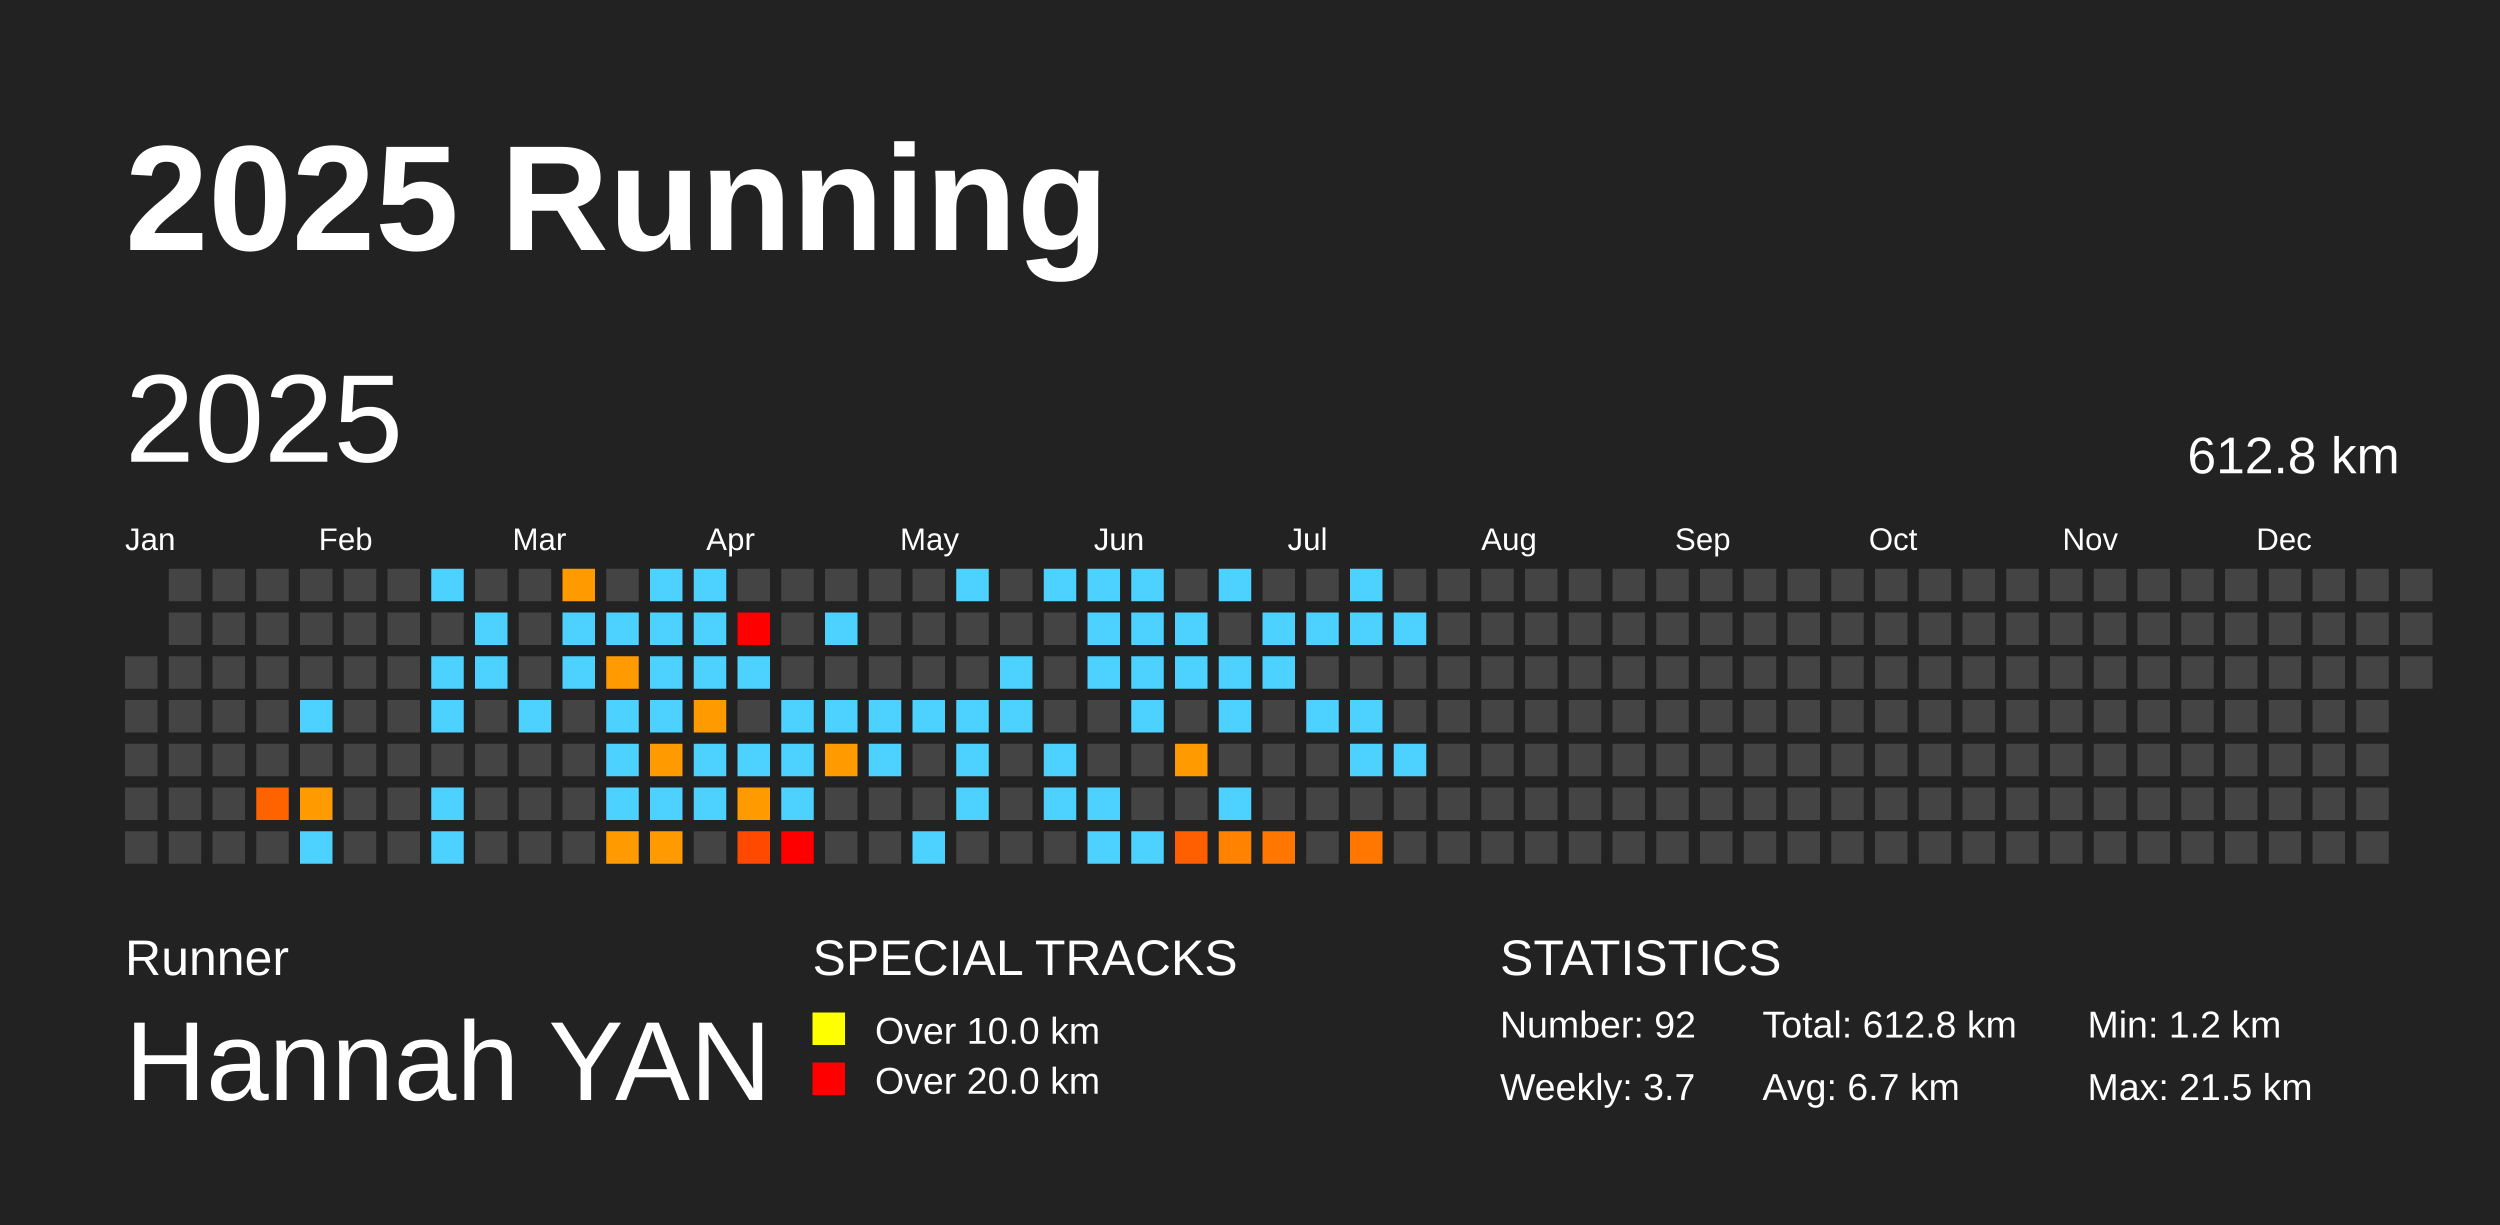
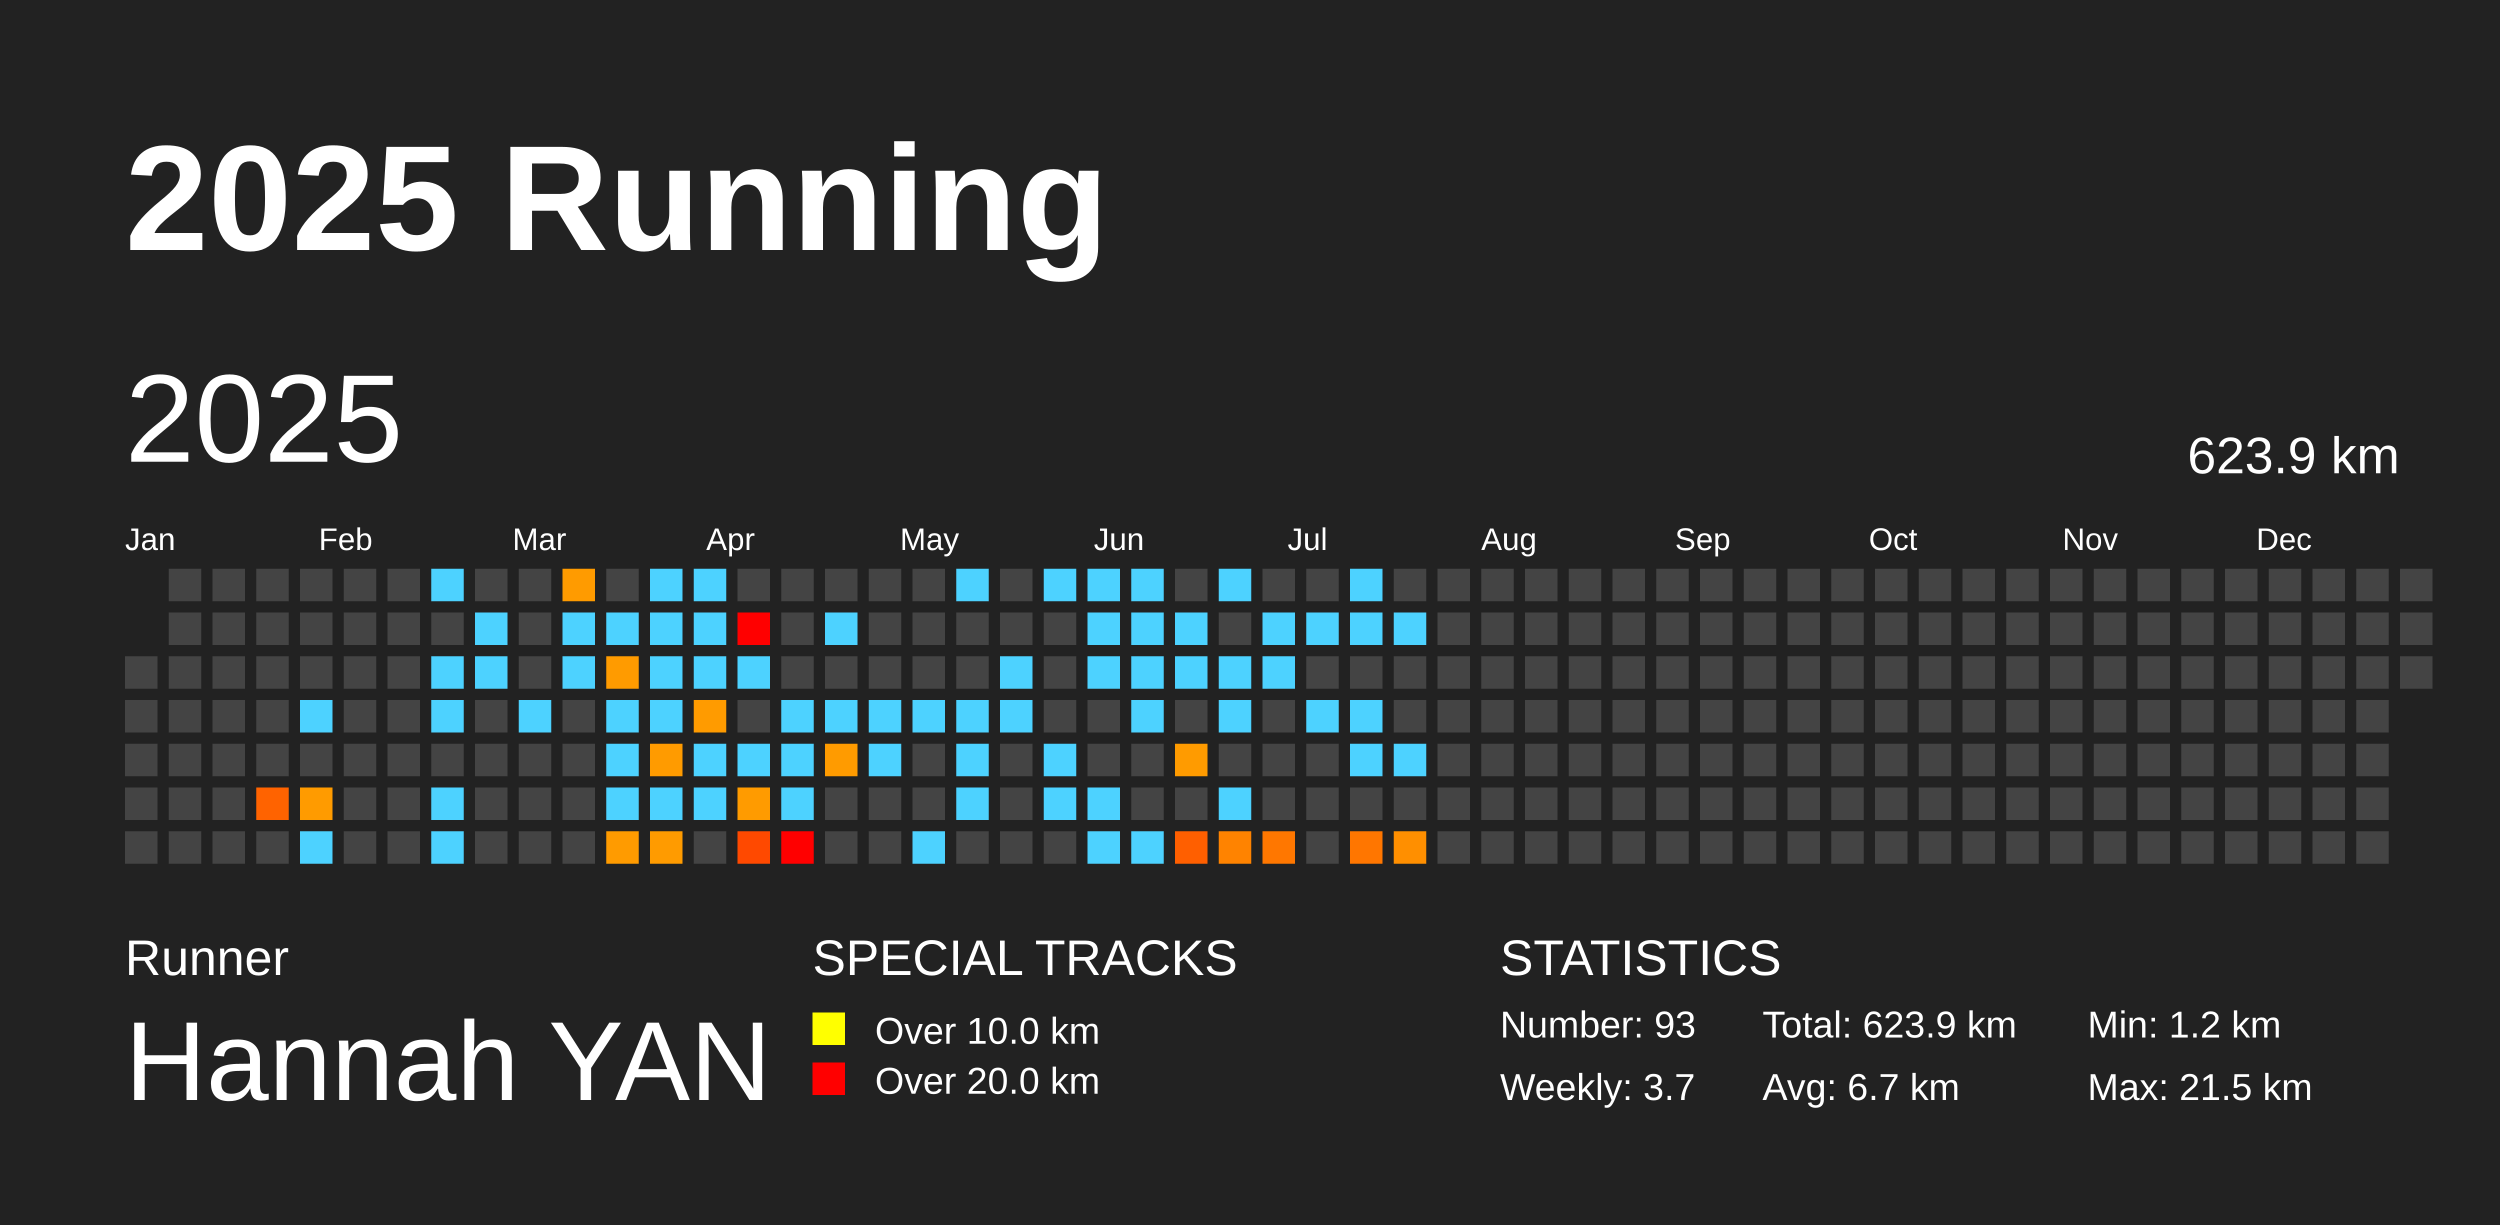
<svg xmlns="http://www.w3.org/2000/svg" baseProfile="full" height="98mm" version="1.1" viewBox="0,0,200,98" width="200mm">
  <defs />
  <rect fill="#222222" height="98" width="200" x="0" y="0" />
  <text fill="#FFFFFF" style="font-size:12px; font-family:Arial; font-weight:bold;" x="10" y="20">2025 Running</text>
  <text fill="#FFFFFF" style="font-size:4px; font-family:Arial" x="10" y="78">Runner</text>
  <text fill="#FFFFFF" style="font-size:9px; font-family:Arial" x="10" y="88">Hannah YAN</text>
  <text fill="#FFFFFF" style="font-size:4px; font-family:Arial" x="65" y="78">SPECIAL TRACKS</text>
  <rect fill="yellow" height="2.6" width="2.6" x="65" y="81" />
  <text fill="#FFFFFF" style="font-size:3px; font-family:Arial" x="70" y="83.5">Over 10.0 km</text>
  <rect fill="red" height="2.6" width="2.6" x="65" y="85" />
  <text fill="#FFFFFF" style="font-size:3px; font-family:Arial" x="70" y="87.5">Over 20.0 km</text>
  <text fill="#FFFFFF" style="font-size:4px; font-family:Arial" x="120" y="78">STATISTICS</text>
-   <text fill="#FFFFFF" style="font-size:3px; font-family:Arial" x="120" y="83">Number: 92</text>
+   <text fill="#FFFFFF" style="font-size:3px; font-family:Arial" x="120" y="83">Number: 93</text>
  <text fill="#FFFFFF" style="font-size:3px; font-family:Arial" x="120" y="88">Weekly: 3.7</text>
-   <text fill="#FFFFFF" style="font-size:3px; font-family:Arial" x="141" y="83">Total: 612.8 km</text>
+   <text fill="#FFFFFF" style="font-size:3px; font-family:Arial" x="141" y="83">Total: 623.9 km</text>
  <text fill="#FFFFFF" style="font-size:3px; font-family:Arial" x="141" y="88">Avg: 6.7 km</text>
  <text fill="#FFFFFF" style="font-size:3px; font-family:Arial" x="167" y="83">Min: 1.2 km</text>
  <text fill="#FFFFFF" style="font-size:3px; font-family:Arial" x="167" y="88">Max: 21.5 km</text>
  <text dominant-baseline="hanging" fill="#FFFFFF" style="font-size:10.0px; font-family:Arial;" x="10" y="30">2025</text>
-   <text dominant-baseline="hanging" fill="#FFFFFF" style="font-size:4.125px; font-family:Arial;" x="175" y="35">612.8 km</text>
+   <text dominant-baseline="hanging" fill="#FFFFFF" style="font-size:4.125px; font-family:Arial;" x="175" y="35">623.9 km</text>
  <text fill="#FFFFFF" style="font-size:2.5px; font-family:Arial" x="10.0" y="44">Jan</text>
  <text fill="#FFFFFF" style="font-size:2.5px; font-family:Arial" x="25.5" y="44">Feb</text>
  <text fill="#FFFFFF" style="font-size:2.5px; font-family:Arial" x="41.0" y="44">Mar</text>
  <text fill="#FFFFFF" style="font-size:2.5px; font-family:Arial" x="56.5" y="44">Apr</text>
  <text fill="#FFFFFF" style="font-size:2.5px; font-family:Arial" x="72.0" y="44">May</text>
  <text fill="#FFFFFF" style="font-size:2.5px; font-family:Arial" x="87.5" y="44">Jun</text>
  <text fill="#FFFFFF" style="font-size:2.5px; font-family:Arial" x="103.0" y="44">Jul</text>
  <text fill="#FFFFFF" style="font-size:2.5px; font-family:Arial" x="118.5" y="44">Aug</text>
  <text fill="#FFFFFF" style="font-size:2.5px; font-family:Arial" x="134.0" y="44">Sep</text>
  <text fill="#FFFFFF" style="font-size:2.5px; font-family:Arial" x="149.5" y="44">Oct</text>
  <text fill="#FFFFFF" style="font-size:2.5px; font-family:Arial" x="165.0" y="44">Nov</text>
  <text fill="#FFFFFF" style="font-size:2.5px; font-family:Arial" x="180.5" y="44">Dec</text>
  <rect fill="#444444" height="2.6" width="2.6" x="10.0" y="52.5" />
  <rect fill="#444444" height="2.6" width="2.6" x="10.0" y="56.0" />
  <rect fill="#444444" height="2.6" width="2.6" x="10.0" y="59.5" />
  <rect fill="#444444" height="2.6" width="2.6" x="10.0" y="63.0" />
  <rect fill="#444444" height="2.6" width="2.6" x="10.0" y="66.5" />
  <rect fill="#444444" height="2.6" width="2.6" x="13.5" y="45.5" />
  <rect fill="#444444" height="2.6" width="2.6" x="13.5" y="49.0" />
  <rect fill="#444444" height="2.6" width="2.6" x="13.5" y="52.5" />
  <rect fill="#444444" height="2.6" width="2.6" x="13.5" y="56.0" />
  <rect fill="#444444" height="2.6" width="2.6" x="13.5" y="59.5" />
  <rect fill="#444444" height="2.6" width="2.6" x="13.5" y="63.0" />
  <rect fill="#444444" height="2.6" width="2.6" x="13.5" y="66.5" />
  <rect fill="#444444" height="2.6" width="2.6" x="17.0" y="45.5" />
  <rect fill="#444444" height="2.6" width="2.6" x="17.0" y="49.0" />
  <rect fill="#444444" height="2.6" width="2.6" x="17.0" y="52.5" />
  <rect fill="#444444" height="2.6" width="2.6" x="17.0" y="56.0" />
  <rect fill="#444444" height="2.6" width="2.6" x="17.0" y="59.5" />
  <rect fill="#444444" height="2.6" width="2.6" x="17.0" y="63.0" />
  <rect fill="#444444" height="2.6" width="2.6" x="17.0" y="66.5" />
  <rect fill="#444444" height="2.6" width="2.6" x="20.5" y="45.5" />
  <rect fill="#444444" height="2.6" width="2.6" x="20.5" y="49.0" />
  <rect fill="#444444" height="2.6" width="2.6" x="20.5" y="52.5" />
  <rect fill="#444444" height="2.6" width="2.6" x="20.5" y="56.0" />
  <rect fill="#444444" height="2.6" width="2.6" x="20.5" y="59.5" />
  <rect fill="#ff6300" height="2.6" width="2.6" x="20.5" y="63.0" />
  <rect fill="#444444" height="2.6" width="2.6" x="20.5" y="66.5" />
  <rect fill="#444444" height="2.6" width="2.6" x="24.0" y="45.5" />
  <rect fill="#444444" height="2.6" width="2.6" x="24.0" y="49.0" />
  <rect fill="#444444" height="2.6" width="2.6" x="24.0" y="52.5" />
  <rect fill="#4dd2ff" height="2.6" width="2.6" x="24.0" y="56.0" />
  <rect fill="#444444" height="2.6" width="2.6" x="24.0" y="59.5" />
  <rect fill="#ff9b00" height="2.6" width="2.6" x="24.0" y="63.0" />
  <rect fill="#4dd2ff" height="2.6" width="2.6" x="24.0" y="66.5" />
  <rect fill="#444444" height="2.6" width="2.6" x="27.5" y="45.5" />
  <rect fill="#444444" height="2.6" width="2.6" x="27.5" y="49.0" />
  <rect fill="#444444" height="2.6" width="2.6" x="27.5" y="52.5" />
  <rect fill="#444444" height="2.6" width="2.6" x="27.5" y="56.0" />
  <rect fill="#444444" height="2.6" width="2.6" x="27.5" y="59.5" />
  <rect fill="#444444" height="2.6" width="2.6" x="27.5" y="63.0" />
  <rect fill="#444444" height="2.6" width="2.6" x="27.5" y="66.5" />
  <rect fill="#444444" height="2.6" width="2.6" x="31.0" y="45.5" />
  <rect fill="#444444" height="2.6" width="2.6" x="31.0" y="49.0" />
  <rect fill="#444444" height="2.6" width="2.6" x="31.0" y="52.5" />
  <rect fill="#444444" height="2.6" width="2.6" x="31.0" y="56.0" />
  <rect fill="#444444" height="2.6" width="2.6" x="31.0" y="59.5" />
  <rect fill="#444444" height="2.6" width="2.6" x="31.0" y="63.0" />
  <rect fill="#444444" height="2.6" width="2.6" x="31.0" y="66.5" />
  <rect fill="#4dd2ff" height="2.6" width="2.6" x="34.5" y="45.5" />
  <rect fill="#444444" height="2.6" width="2.6" x="34.5" y="49.0" />
  <rect fill="#4dd2ff" height="2.6" width="2.6" x="34.5" y="52.5" />
  <rect fill="#4dd2ff" height="2.6" width="2.6" x="34.5" y="56.0" />
  <rect fill="#444444" height="2.6" width="2.6" x="34.5" y="59.5" />
  <rect fill="#4dd2ff" height="2.6" width="2.6" x="34.5" y="63.0" />
  <rect fill="#4dd2ff" height="2.6" width="2.6" x="34.5" y="66.5" />
  <rect fill="#444444" height="2.6" width="2.6" x="38.0" y="45.5" />
  <rect fill="#4dd2ff" height="2.6" width="2.6" x="38.0" y="49.0" />
  <rect fill="#4dd2ff" height="2.6" width="2.6" x="38.0" y="52.5" />
  <rect fill="#444444" height="2.6" width="2.6" x="38.0" y="56.0" />
  <rect fill="#444444" height="2.6" width="2.6" x="38.0" y="59.5" />
  <rect fill="#444444" height="2.6" width="2.6" x="38.0" y="63.0" />
  <rect fill="#444444" height="2.6" width="2.6" x="38.0" y="66.5" />
  <rect fill="#444444" height="2.6" width="2.6" x="41.5" y="45.5" />
  <rect fill="#444444" height="2.6" width="2.6" x="41.5" y="49.0" />
  <rect fill="#444444" height="2.6" width="2.6" x="41.5" y="52.5" />
  <rect fill="#4dd2ff" height="2.6" width="2.6" x="41.5" y="56.0" />
  <rect fill="#444444" height="2.6" width="2.6" x="41.5" y="59.5" />
  <rect fill="#444444" height="2.6" width="2.6" x="41.5" y="63.0" />
  <rect fill="#444444" height="2.6" width="2.6" x="41.5" y="66.5" />
  <rect fill="#ff9b00" height="2.6" width="2.6" x="45.0" y="45.5" />
  <rect fill="#4dd2ff" height="2.6" width="2.6" x="45.0" y="49.0" />
  <rect fill="#4dd2ff" height="2.6" width="2.6" x="45.0" y="52.5" />
  <rect fill="#444444" height="2.6" width="2.6" x="45.0" y="56.0" />
  <rect fill="#444444" height="2.6" width="2.6" x="45.0" y="59.5" />
  <rect fill="#444444" height="2.6" width="2.6" x="45.0" y="63.0" />
  <rect fill="#444444" height="2.6" width="2.6" x="45.0" y="66.5" />
  <rect fill="#444444" height="2.6" width="2.6" x="48.5" y="45.5" />
  <rect fill="#4dd2ff" height="2.6" width="2.6" x="48.5" y="49.0" />
  <rect fill="#ff9b00" height="2.6" width="2.6" x="48.5" y="52.5" />
  <rect fill="#4dd2ff" height="2.6" width="2.6" x="48.5" y="56.0" />
  <rect fill="#4dd2ff" height="2.6" width="2.6" x="48.5" y="59.5" />
  <rect fill="#4dd2ff" height="2.6" width="2.6" x="48.5" y="63.0" />
  <rect fill="#ff9b00" height="2.6" width="2.6" x="48.5" y="66.5" />
  <rect fill="#4dd2ff" height="2.6" width="2.6" x="52.0" y="45.5" />
  <rect fill="#4dd2ff" height="2.6" width="2.6" x="52.0" y="49.0" />
  <rect fill="#4dd2ff" height="2.6" width="2.6" x="52.0" y="52.5" />
  <rect fill="#4dd2ff" height="2.6" width="2.6" x="52.0" y="56.0" />
  <rect fill="#ff9b00" height="2.6" width="2.6" x="52.0" y="59.5" />
  <rect fill="#4dd2ff" height="2.6" width="2.6" x="52.0" y="63.0" />
  <rect fill="#ff9b00" height="2.6" width="2.6" x="52.0" y="66.5" />
  <rect fill="#4dd2ff" height="2.6" width="2.6" x="55.5" y="45.5" />
  <rect fill="#4dd2ff" height="2.6" width="2.6" x="55.5" y="49.0" />
  <rect fill="#4dd2ff" height="2.6" width="2.6" x="55.5" y="52.5" />
  <rect fill="#ff9b00" height="2.6" width="2.6" x="55.5" y="56.0" />
  <rect fill="#4dd2ff" height="2.6" width="2.6" x="55.5" y="59.5" />
  <rect fill="#4dd2ff" height="2.6" width="2.6" x="55.5" y="63.0" />
  <rect fill="#444444" height="2.6" width="2.6" x="55.5" y="66.5" />
  <rect fill="#444444" height="2.6" width="2.6" x="59.0" y="45.5" />
  <rect fill="red" height="2.6" width="2.6" x="59.0" y="49.0" />
  <rect fill="#4dd2ff" height="2.6" width="2.6" x="59.0" y="52.5" />
  <rect fill="#444444" height="2.6" width="2.6" x="59.0" y="56.0" />
  <rect fill="#4dd2ff" height="2.6" width="2.6" x="59.0" y="59.5" />
  <rect fill="#ff9b00" height="2.6" width="2.6" x="59.0" y="63.0" />
  <rect fill="#ff4900" height="2.6" width="2.6" x="59.0" y="66.5" />
  <rect fill="#444444" height="2.6" width="2.6" x="62.5" y="45.5" />
  <rect fill="#444444" height="2.6" width="2.6" x="62.5" y="49.0" />
  <rect fill="#444444" height="2.6" width="2.6" x="62.5" y="52.5" />
  <rect fill="#4dd2ff" height="2.6" width="2.6" x="62.5" y="56.0" />
  <rect fill="#4dd2ff" height="2.6" width="2.6" x="62.5" y="59.5" />
  <rect fill="#4dd2ff" height="2.6" width="2.6" x="62.5" y="63.0" />
  <rect fill="red" height="2.6" width="2.6" x="62.5" y="66.5" />
  <rect fill="#444444" height="2.6" width="2.6" x="66.0" y="45.5" />
  <rect fill="#4dd2ff" height="2.6" width="2.6" x="66.0" y="49.0" />
  <rect fill="#444444" height="2.6" width="2.6" x="66.0" y="52.5" />
  <rect fill="#4dd2ff" height="2.6" width="2.6" x="66.0" y="56.0" />
  <rect fill="#ff9b00" height="2.6" width="2.6" x="66.0" y="59.5" />
  <rect fill="#444444" height="2.6" width="2.6" x="66.0" y="63.0" />
  <rect fill="#444444" height="2.6" width="2.6" x="66.0" y="66.5" />
  <rect fill="#444444" height="2.6" width="2.6" x="69.5" y="45.5" />
  <rect fill="#444444" height="2.6" width="2.6" x="69.5" y="49.0" />
  <rect fill="#444444" height="2.6" width="2.6" x="69.5" y="52.5" />
  <rect fill="#4dd2ff" height="2.6" width="2.6" x="69.5" y="56.0" />
  <rect fill="#4dd2ff" height="2.6" width="2.6" x="69.5" y="59.5" />
  <rect fill="#444444" height="2.6" width="2.6" x="69.5" y="63.0" />
  <rect fill="#444444" height="2.6" width="2.6" x="69.5" y="66.5" />
  <rect fill="#444444" height="2.6" width="2.6" x="73.0" y="45.5" />
  <rect fill="#444444" height="2.6" width="2.6" x="73.0" y="49.0" />
  <rect fill="#444444" height="2.6" width="2.6" x="73.0" y="52.5" />
  <rect fill="#4dd2ff" height="2.6" width="2.6" x="73.0" y="56.0" />
  <rect fill="#444444" height="2.6" width="2.6" x="73.0" y="59.5" />
  <rect fill="#444444" height="2.6" width="2.6" x="73.0" y="63.0" />
  <rect fill="#4dd2ff" height="2.6" width="2.6" x="73.0" y="66.5" />
  <rect fill="#4dd2ff" height="2.6" width="2.6" x="76.5" y="45.5" />
  <rect fill="#444444" height="2.6" width="2.6" x="76.5" y="49.0" />
  <rect fill="#444444" height="2.6" width="2.6" x="76.5" y="52.5" />
  <rect fill="#4dd2ff" height="2.6" width="2.6" x="76.5" y="56.0" />
  <rect fill="#4dd2ff" height="2.6" width="2.6" x="76.5" y="59.5" />
  <rect fill="#4dd2ff" height="2.6" width="2.6" x="76.5" y="63.0" />
  <rect fill="#444444" height="2.6" width="2.6" x="76.5" y="66.5" />
  <rect fill="#444444" height="2.6" width="2.6" x="80.0" y="45.5" />
  <rect fill="#444444" height="2.6" width="2.6" x="80.0" y="49.0" />
  <rect fill="#4dd2ff" height="2.6" width="2.6" x="80.0" y="52.5" />
  <rect fill="#4dd2ff" height="2.6" width="2.6" x="80.0" y="56.0" />
  <rect fill="#444444" height="2.6" width="2.6" x="80.0" y="59.5" />
  <rect fill="#444444" height="2.6" width="2.6" x="80.0" y="63.0" />
  <rect fill="#444444" height="2.6" width="2.6" x="80.0" y="66.5" />
  <rect fill="#4dd2ff" height="2.6" width="2.6" x="83.5" y="45.5" />
  <rect fill="#444444" height="2.6" width="2.6" x="83.5" y="49.0" />
  <rect fill="#444444" height="2.6" width="2.6" x="83.5" y="52.5" />
  <rect fill="#444444" height="2.6" width="2.6" x="83.5" y="56.0" />
  <rect fill="#4dd2ff" height="2.6" width="2.6" x="83.5" y="59.5" />
  <rect fill="#4dd2ff" height="2.6" width="2.6" x="83.5" y="63.0" />
  <rect fill="#444444" height="2.6" width="2.6" x="83.5" y="66.5" />
  <rect fill="#4dd2ff" height="2.6" width="2.6" x="87.0" y="45.5" />
  <rect fill="#4dd2ff" height="2.6" width="2.6" x="87.0" y="49.0" />
  <rect fill="#4dd2ff" height="2.6" width="2.6" x="87.0" y="52.5" />
  <rect fill="#444444" height="2.6" width="2.6" x="87.0" y="56.0" />
  <rect fill="#444444" height="2.6" width="2.6" x="87.0" y="59.5" />
  <rect fill="#4dd2ff" height="2.6" width="2.6" x="87.0" y="63.0" />
  <rect fill="#4dd2ff" height="2.6" width="2.6" x="87.0" y="66.5" />
  <rect fill="#4dd2ff" height="2.6" width="2.6" x="90.5" y="45.5" />
  <rect fill="#4dd2ff" height="2.6" width="2.6" x="90.5" y="49.0" />
  <rect fill="#4dd2ff" height="2.6" width="2.6" x="90.5" y="52.5" />
  <rect fill="#4dd2ff" height="2.6" width="2.6" x="90.5" y="56.0" />
  <rect fill="#444444" height="2.6" width="2.6" x="90.5" y="59.5" />
  <rect fill="#444444" height="2.6" width="2.6" x="90.5" y="63.0" />
  <rect fill="#4dd2ff" height="2.6" width="2.6" x="90.5" y="66.5" />
  <rect fill="#444444" height="2.6" width="2.6" x="94.0" y="45.5" />
  <rect fill="#4dd2ff" height="2.6" width="2.6" x="94.0" y="49.0" />
  <rect fill="#4dd2ff" height="2.6" width="2.6" x="94.0" y="52.5" />
  <rect fill="#444444" height="2.6" width="2.6" x="94.0" y="56.0" />
  <rect fill="#ff9b00" height="2.6" width="2.6" x="94.0" y="59.5" />
  <rect fill="#444444" height="2.6" width="2.6" x="94.0" y="63.0" />
  <rect fill="#ff5f00" height="2.6" width="2.6" x="94.0" y="66.5" />
  <rect fill="#4dd2ff" height="2.6" width="2.6" x="97.5" y="45.5" />
  <rect fill="#444444" height="2.6" width="2.6" x="97.5" y="49.0" />
  <rect fill="#4dd2ff" height="2.6" width="2.6" x="97.5" y="52.5" />
  <rect fill="#4dd2ff" height="2.6" width="2.6" x="97.5" y="56.0" />
  <rect fill="#444444" height="2.6" width="2.6" x="97.5" y="59.5" />
  <rect fill="#4dd2ff" height="2.6" width="2.6" x="97.5" y="63.0" />
  <rect fill="#ff8300" height="2.6" width="2.6" x="97.5" y="66.5" />
  <rect fill="#444444" height="2.6" width="2.6" x="101.0" y="45.5" />
  <rect fill="#4dd2ff" height="2.6" width="2.6" x="101.0" y="49.0" />
  <rect fill="#4dd2ff" height="2.6" width="2.6" x="101.0" y="52.5" />
  <rect fill="#444444" height="2.6" width="2.6" x="101.0" y="56.0" />
  <rect fill="#444444" height="2.6" width="2.6" x="101.0" y="59.5" />
  <rect fill="#444444" height="2.6" width="2.6" x="101.0" y="63.0" />
  <rect fill="#ff7700" height="2.6" width="2.6" x="101.0" y="66.5" />
  <rect fill="#444444" height="2.6" width="2.6" x="104.5" y="45.5" />
  <rect fill="#4dd2ff" height="2.6" width="2.6" x="104.5" y="49.0" />
  <rect fill="#444444" height="2.6" width="2.6" x="104.5" y="52.5" />
  <rect fill="#4dd2ff" height="2.6" width="2.6" x="104.5" y="56.0" />
  <rect fill="#444444" height="2.6" width="2.6" x="104.5" y="59.5" />
  <rect fill="#444444" height="2.6" width="2.6" x="104.5" y="63.0" />
  <rect fill="#444444" height="2.6" width="2.6" x="104.5" y="66.5" />
  <rect fill="#4dd2ff" height="2.6" width="2.6" x="108.0" y="45.5" />
  <rect fill="#4dd2ff" height="2.6" width="2.6" x="108.0" y="49.0" />
  <rect fill="#444444" height="2.6" width="2.6" x="108.0" y="52.5" />
  <rect fill="#4dd2ff" height="2.6" width="2.6" x="108.0" y="56.0" />
  <rect fill="#4dd2ff" height="2.6" width="2.6" x="108.0" y="59.5" />
  <rect fill="#444444" height="2.6" width="2.6" x="108.0" y="63.0" />
  <rect fill="#ff7600" height="2.6" width="2.6" x="108.0" y="66.5" />
  <rect fill="#444444" height="2.6" width="2.6" x="111.5" y="45.5" />
  <rect fill="#4dd2ff" height="2.6" width="2.6" x="111.5" y="49.0" />
  <rect fill="#444444" height="2.6" width="2.6" x="111.5" y="52.5" />
  <rect fill="#444444" height="2.6" width="2.6" x="111.5" y="56.0" />
  <rect fill="#4dd2ff" height="2.6" width="2.6" x="111.5" y="59.5" />
  <rect fill="#444444" height="2.6" width="2.6" x="111.5" y="63.0" />
-   <rect fill="#444444" height="2.6" width="2.6" x="111.5" y="66.5" />
+   <rect fill="#ff8f00" height="2.6" width="2.6" x="111.5" y="66.5" />
  <rect fill="#444444" height="2.6" width="2.6" x="115.0" y="45.5" />
  <rect fill="#444444" height="2.6" width="2.6" x="115.0" y="49.0" />
  <rect fill="#444444" height="2.6" width="2.6" x="115.0" y="52.5" />
  <rect fill="#444444" height="2.6" width="2.6" x="115.0" y="56.0" />
  <rect fill="#444444" height="2.6" width="2.6" x="115.0" y="59.5" />
  <rect fill="#444444" height="2.6" width="2.6" x="115.0" y="63.0" />
  <rect fill="#444444" height="2.6" width="2.6" x="115.0" y="66.5" />
  <rect fill="#444444" height="2.6" width="2.6" x="118.5" y="45.5" />
  <rect fill="#444444" height="2.6" width="2.6" x="118.5" y="49.0" />
  <rect fill="#444444" height="2.6" width="2.6" x="118.5" y="52.5" />
  <rect fill="#444444" height="2.6" width="2.6" x="118.5" y="56.0" />
  <rect fill="#444444" height="2.6" width="2.6" x="118.5" y="59.5" />
  <rect fill="#444444" height="2.6" width="2.6" x="118.5" y="63.0" />
  <rect fill="#444444" height="2.6" width="2.6" x="118.5" y="66.5" />
  <rect fill="#444444" height="2.6" width="2.6" x="122.0" y="45.5" />
  <rect fill="#444444" height="2.6" width="2.6" x="122.0" y="49.0" />
  <rect fill="#444444" height="2.6" width="2.6" x="122.0" y="52.5" />
  <rect fill="#444444" height="2.6" width="2.6" x="122.0" y="56.0" />
  <rect fill="#444444" height="2.6" width="2.6" x="122.0" y="59.5" />
  <rect fill="#444444" height="2.6" width="2.6" x="122.0" y="63.0" />
  <rect fill="#444444" height="2.6" width="2.6" x="122.0" y="66.5" />
  <rect fill="#444444" height="2.6" width="2.6" x="125.5" y="45.5" />
  <rect fill="#444444" height="2.6" width="2.6" x="125.5" y="49.0" />
  <rect fill="#444444" height="2.6" width="2.6" x="125.5" y="52.5" />
  <rect fill="#444444" height="2.6" width="2.6" x="125.5" y="56.0" />
  <rect fill="#444444" height="2.6" width="2.6" x="125.5" y="59.5" />
  <rect fill="#444444" height="2.6" width="2.6" x="125.5" y="63.0" />
  <rect fill="#444444" height="2.6" width="2.6" x="125.5" y="66.5" />
  <rect fill="#444444" height="2.6" width="2.6" x="129.0" y="45.5" />
  <rect fill="#444444" height="2.6" width="2.6" x="129.0" y="49.0" />
  <rect fill="#444444" height="2.6" width="2.6" x="129.0" y="52.5" />
  <rect fill="#444444" height="2.6" width="2.6" x="129.0" y="56.0" />
  <rect fill="#444444" height="2.6" width="2.6" x="129.0" y="59.5" />
  <rect fill="#444444" height="2.6" width="2.6" x="129.0" y="63.0" />
  <rect fill="#444444" height="2.6" width="2.6" x="129.0" y="66.5" />
  <rect fill="#444444" height="2.6" width="2.6" x="132.5" y="45.5" />
  <rect fill="#444444" height="2.6" width="2.6" x="132.5" y="49.0" />
  <rect fill="#444444" height="2.6" width="2.6" x="132.5" y="52.5" />
  <rect fill="#444444" height="2.6" width="2.6" x="132.5" y="56.0" />
  <rect fill="#444444" height="2.6" width="2.6" x="132.5" y="59.5" />
  <rect fill="#444444" height="2.6" width="2.6" x="132.5" y="63.0" />
  <rect fill="#444444" height="2.6" width="2.6" x="132.5" y="66.5" />
  <rect fill="#444444" height="2.6" width="2.6" x="136.0" y="45.5" />
  <rect fill="#444444" height="2.6" width="2.6" x="136.0" y="49.0" />
  <rect fill="#444444" height="2.6" width="2.6" x="136.0" y="52.5" />
  <rect fill="#444444" height="2.6" width="2.6" x="136.0" y="56.0" />
  <rect fill="#444444" height="2.6" width="2.6" x="136.0" y="59.5" />
  <rect fill="#444444" height="2.6" width="2.6" x="136.0" y="63.0" />
  <rect fill="#444444" height="2.6" width="2.6" x="136.0" y="66.5" />
  <rect fill="#444444" height="2.6" width="2.6" x="139.5" y="45.5" />
  <rect fill="#444444" height="2.6" width="2.6" x="139.5" y="49.0" />
  <rect fill="#444444" height="2.6" width="2.6" x="139.5" y="52.5" />
  <rect fill="#444444" height="2.6" width="2.6" x="139.5" y="56.0" />
  <rect fill="#444444" height="2.6" width="2.6" x="139.5" y="59.5" />
  <rect fill="#444444" height="2.6" width="2.6" x="139.5" y="63.0" />
  <rect fill="#444444" height="2.6" width="2.6" x="139.5" y="66.5" />
  <rect fill="#444444" height="2.6" width="2.6" x="143.0" y="45.5" />
  <rect fill="#444444" height="2.6" width="2.6" x="143.0" y="49.0" />
  <rect fill="#444444" height="2.6" width="2.6" x="143.0" y="52.5" />
  <rect fill="#444444" height="2.6" width="2.6" x="143.0" y="56.0" />
  <rect fill="#444444" height="2.6" width="2.6" x="143.0" y="59.5" />
  <rect fill="#444444" height="2.6" width="2.6" x="143.0" y="63.0" />
  <rect fill="#444444" height="2.6" width="2.6" x="143.0" y="66.5" />
  <rect fill="#444444" height="2.6" width="2.6" x="146.5" y="45.5" />
  <rect fill="#444444" height="2.6" width="2.6" x="146.5" y="49.0" />
  <rect fill="#444444" height="2.6" width="2.6" x="146.5" y="52.5" />
  <rect fill="#444444" height="2.6" width="2.6" x="146.5" y="56.0" />
  <rect fill="#444444" height="2.6" width="2.6" x="146.5" y="59.5" />
  <rect fill="#444444" height="2.6" width="2.6" x="146.5" y="63.0" />
  <rect fill="#444444" height="2.6" width="2.6" x="146.5" y="66.5" />
  <rect fill="#444444" height="2.6" width="2.6" x="150.0" y="45.5" />
  <rect fill="#444444" height="2.6" width="2.6" x="150.0" y="49.0" />
  <rect fill="#444444" height="2.6" width="2.6" x="150.0" y="52.5" />
  <rect fill="#444444" height="2.6" width="2.6" x="150.0" y="56.0" />
  <rect fill="#444444" height="2.6" width="2.6" x="150.0" y="59.5" />
  <rect fill="#444444" height="2.6" width="2.6" x="150.0" y="63.0" />
  <rect fill="#444444" height="2.6" width="2.6" x="150.0" y="66.5" />
  <rect fill="#444444" height="2.6" width="2.6" x="153.5" y="45.5" />
  <rect fill="#444444" height="2.6" width="2.6" x="153.5" y="49.0" />
  <rect fill="#444444" height="2.6" width="2.6" x="153.5" y="52.5" />
  <rect fill="#444444" height="2.6" width="2.6" x="153.5" y="56.0" />
  <rect fill="#444444" height="2.6" width="2.6" x="153.5" y="59.5" />
  <rect fill="#444444" height="2.6" width="2.6" x="153.5" y="63.0" />
  <rect fill="#444444" height="2.6" width="2.6" x="153.5" y="66.5" />
  <rect fill="#444444" height="2.6" width="2.6" x="157.0" y="45.5" />
  <rect fill="#444444" height="2.6" width="2.6" x="157.0" y="49.0" />
  <rect fill="#444444" height="2.6" width="2.6" x="157.0" y="52.5" />
  <rect fill="#444444" height="2.6" width="2.6" x="157.0" y="56.0" />
  <rect fill="#444444" height="2.6" width="2.6" x="157.0" y="59.5" />
  <rect fill="#444444" height="2.6" width="2.6" x="157.0" y="63.0" />
  <rect fill="#444444" height="2.6" width="2.6" x="157.0" y="66.5" />
  <rect fill="#444444" height="2.6" width="2.6" x="160.5" y="45.5" />
  <rect fill="#444444" height="2.6" width="2.6" x="160.5" y="49.0" />
  <rect fill="#444444" height="2.6" width="2.6" x="160.5" y="52.5" />
  <rect fill="#444444" height="2.6" width="2.6" x="160.5" y="56.0" />
  <rect fill="#444444" height="2.6" width="2.6" x="160.5" y="59.5" />
  <rect fill="#444444" height="2.6" width="2.6" x="160.5" y="63.0" />
  <rect fill="#444444" height="2.6" width="2.6" x="160.5" y="66.5" />
  <rect fill="#444444" height="2.6" width="2.6" x="164.0" y="45.5" />
  <rect fill="#444444" height="2.6" width="2.6" x="164.0" y="49.0" />
  <rect fill="#444444" height="2.6" width="2.6" x="164.0" y="52.5" />
  <rect fill="#444444" height="2.6" width="2.6" x="164.0" y="56.0" />
  <rect fill="#444444" height="2.6" width="2.6" x="164.0" y="59.5" />
  <rect fill="#444444" height="2.6" width="2.6" x="164.0" y="63.0" />
  <rect fill="#444444" height="2.6" width="2.6" x="164.0" y="66.5" />
  <rect fill="#444444" height="2.6" width="2.6" x="167.5" y="45.5" />
  <rect fill="#444444" height="2.6" width="2.6" x="167.5" y="49.0" />
  <rect fill="#444444" height="2.6" width="2.6" x="167.5" y="52.5" />
  <rect fill="#444444" height="2.6" width="2.6" x="167.5" y="56.0" />
  <rect fill="#444444" height="2.6" width="2.6" x="167.5" y="59.5" />
  <rect fill="#444444" height="2.6" width="2.6" x="167.5" y="63.0" />
  <rect fill="#444444" height="2.6" width="2.6" x="167.5" y="66.5" />
  <rect fill="#444444" height="2.6" width="2.6" x="171.0" y="45.5" />
  <rect fill="#444444" height="2.6" width="2.6" x="171.0" y="49.0" />
  <rect fill="#444444" height="2.6" width="2.6" x="171.0" y="52.5" />
  <rect fill="#444444" height="2.6" width="2.6" x="171.0" y="56.0" />
  <rect fill="#444444" height="2.6" width="2.6" x="171.0" y="59.5" />
  <rect fill="#444444" height="2.6" width="2.6" x="171.0" y="63.0" />
  <rect fill="#444444" height="2.6" width="2.6" x="171.0" y="66.5" />
  <rect fill="#444444" height="2.6" width="2.6" x="174.5" y="45.5" />
  <rect fill="#444444" height="2.6" width="2.6" x="174.5" y="49.0" />
  <rect fill="#444444" height="2.6" width="2.6" x="174.5" y="52.5" />
  <rect fill="#444444" height="2.6" width="2.6" x="174.5" y="56.0" />
  <rect fill="#444444" height="2.6" width="2.6" x="174.5" y="59.5" />
  <rect fill="#444444" height="2.6" width="2.6" x="174.5" y="63.0" />
  <rect fill="#444444" height="2.6" width="2.6" x="174.5" y="66.5" />
  <rect fill="#444444" height="2.6" width="2.6" x="178.0" y="45.5" />
  <rect fill="#444444" height="2.6" width="2.6" x="178.0" y="49.0" />
  <rect fill="#444444" height="2.6" width="2.6" x="178.0" y="52.5" />
  <rect fill="#444444" height="2.6" width="2.6" x="178.0" y="56.0" />
  <rect fill="#444444" height="2.6" width="2.6" x="178.0" y="59.5" />
  <rect fill="#444444" height="2.6" width="2.6" x="178.0" y="63.0" />
  <rect fill="#444444" height="2.6" width="2.6" x="178.0" y="66.5" />
  <rect fill="#444444" height="2.6" width="2.6" x="181.5" y="45.5" />
  <rect fill="#444444" height="2.6" width="2.6" x="181.5" y="49.0" />
  <rect fill="#444444" height="2.6" width="2.6" x="181.5" y="52.5" />
  <rect fill="#444444" height="2.6" width="2.6" x="181.5" y="56.0" />
  <rect fill="#444444" height="2.6" width="2.6" x="181.5" y="59.5" />
  <rect fill="#444444" height="2.6" width="2.6" x="181.5" y="63.0" />
  <rect fill="#444444" height="2.6" width="2.6" x="181.5" y="66.5" />
  <rect fill="#444444" height="2.6" width="2.6" x="185.0" y="45.5" />
  <rect fill="#444444" height="2.6" width="2.6" x="185.0" y="49.0" />
  <rect fill="#444444" height="2.6" width="2.6" x="185.0" y="52.5" />
  <rect fill="#444444" height="2.6" width="2.6" x="185.0" y="56.0" />
  <rect fill="#444444" height="2.6" width="2.6" x="185.0" y="59.5" />
  <rect fill="#444444" height="2.6" width="2.6" x="185.0" y="63.0" />
  <rect fill="#444444" height="2.6" width="2.6" x="185.0" y="66.5" />
  <rect fill="#444444" height="2.6" width="2.6" x="188.5" y="45.5" />
  <rect fill="#444444" height="2.6" width="2.6" x="188.5" y="49.0" />
  <rect fill="#444444" height="2.6" width="2.6" x="188.5" y="52.5" />
  <rect fill="#444444" height="2.6" width="2.6" x="188.5" y="56.0" />
  <rect fill="#444444" height="2.6" width="2.6" x="188.5" y="59.5" />
  <rect fill="#444444" height="2.6" width="2.6" x="188.5" y="63.0" />
  <rect fill="#444444" height="2.6" width="2.6" x="188.5" y="66.5" />
  <rect fill="#444444" height="2.6" width="2.6" x="192.0" y="45.5" />
  <rect fill="#444444" height="2.6" width="2.6" x="192.0" y="49.0" />
  <rect fill="#444444" height="2.6" width="2.6" x="192.0" y="52.5" />
</svg>
